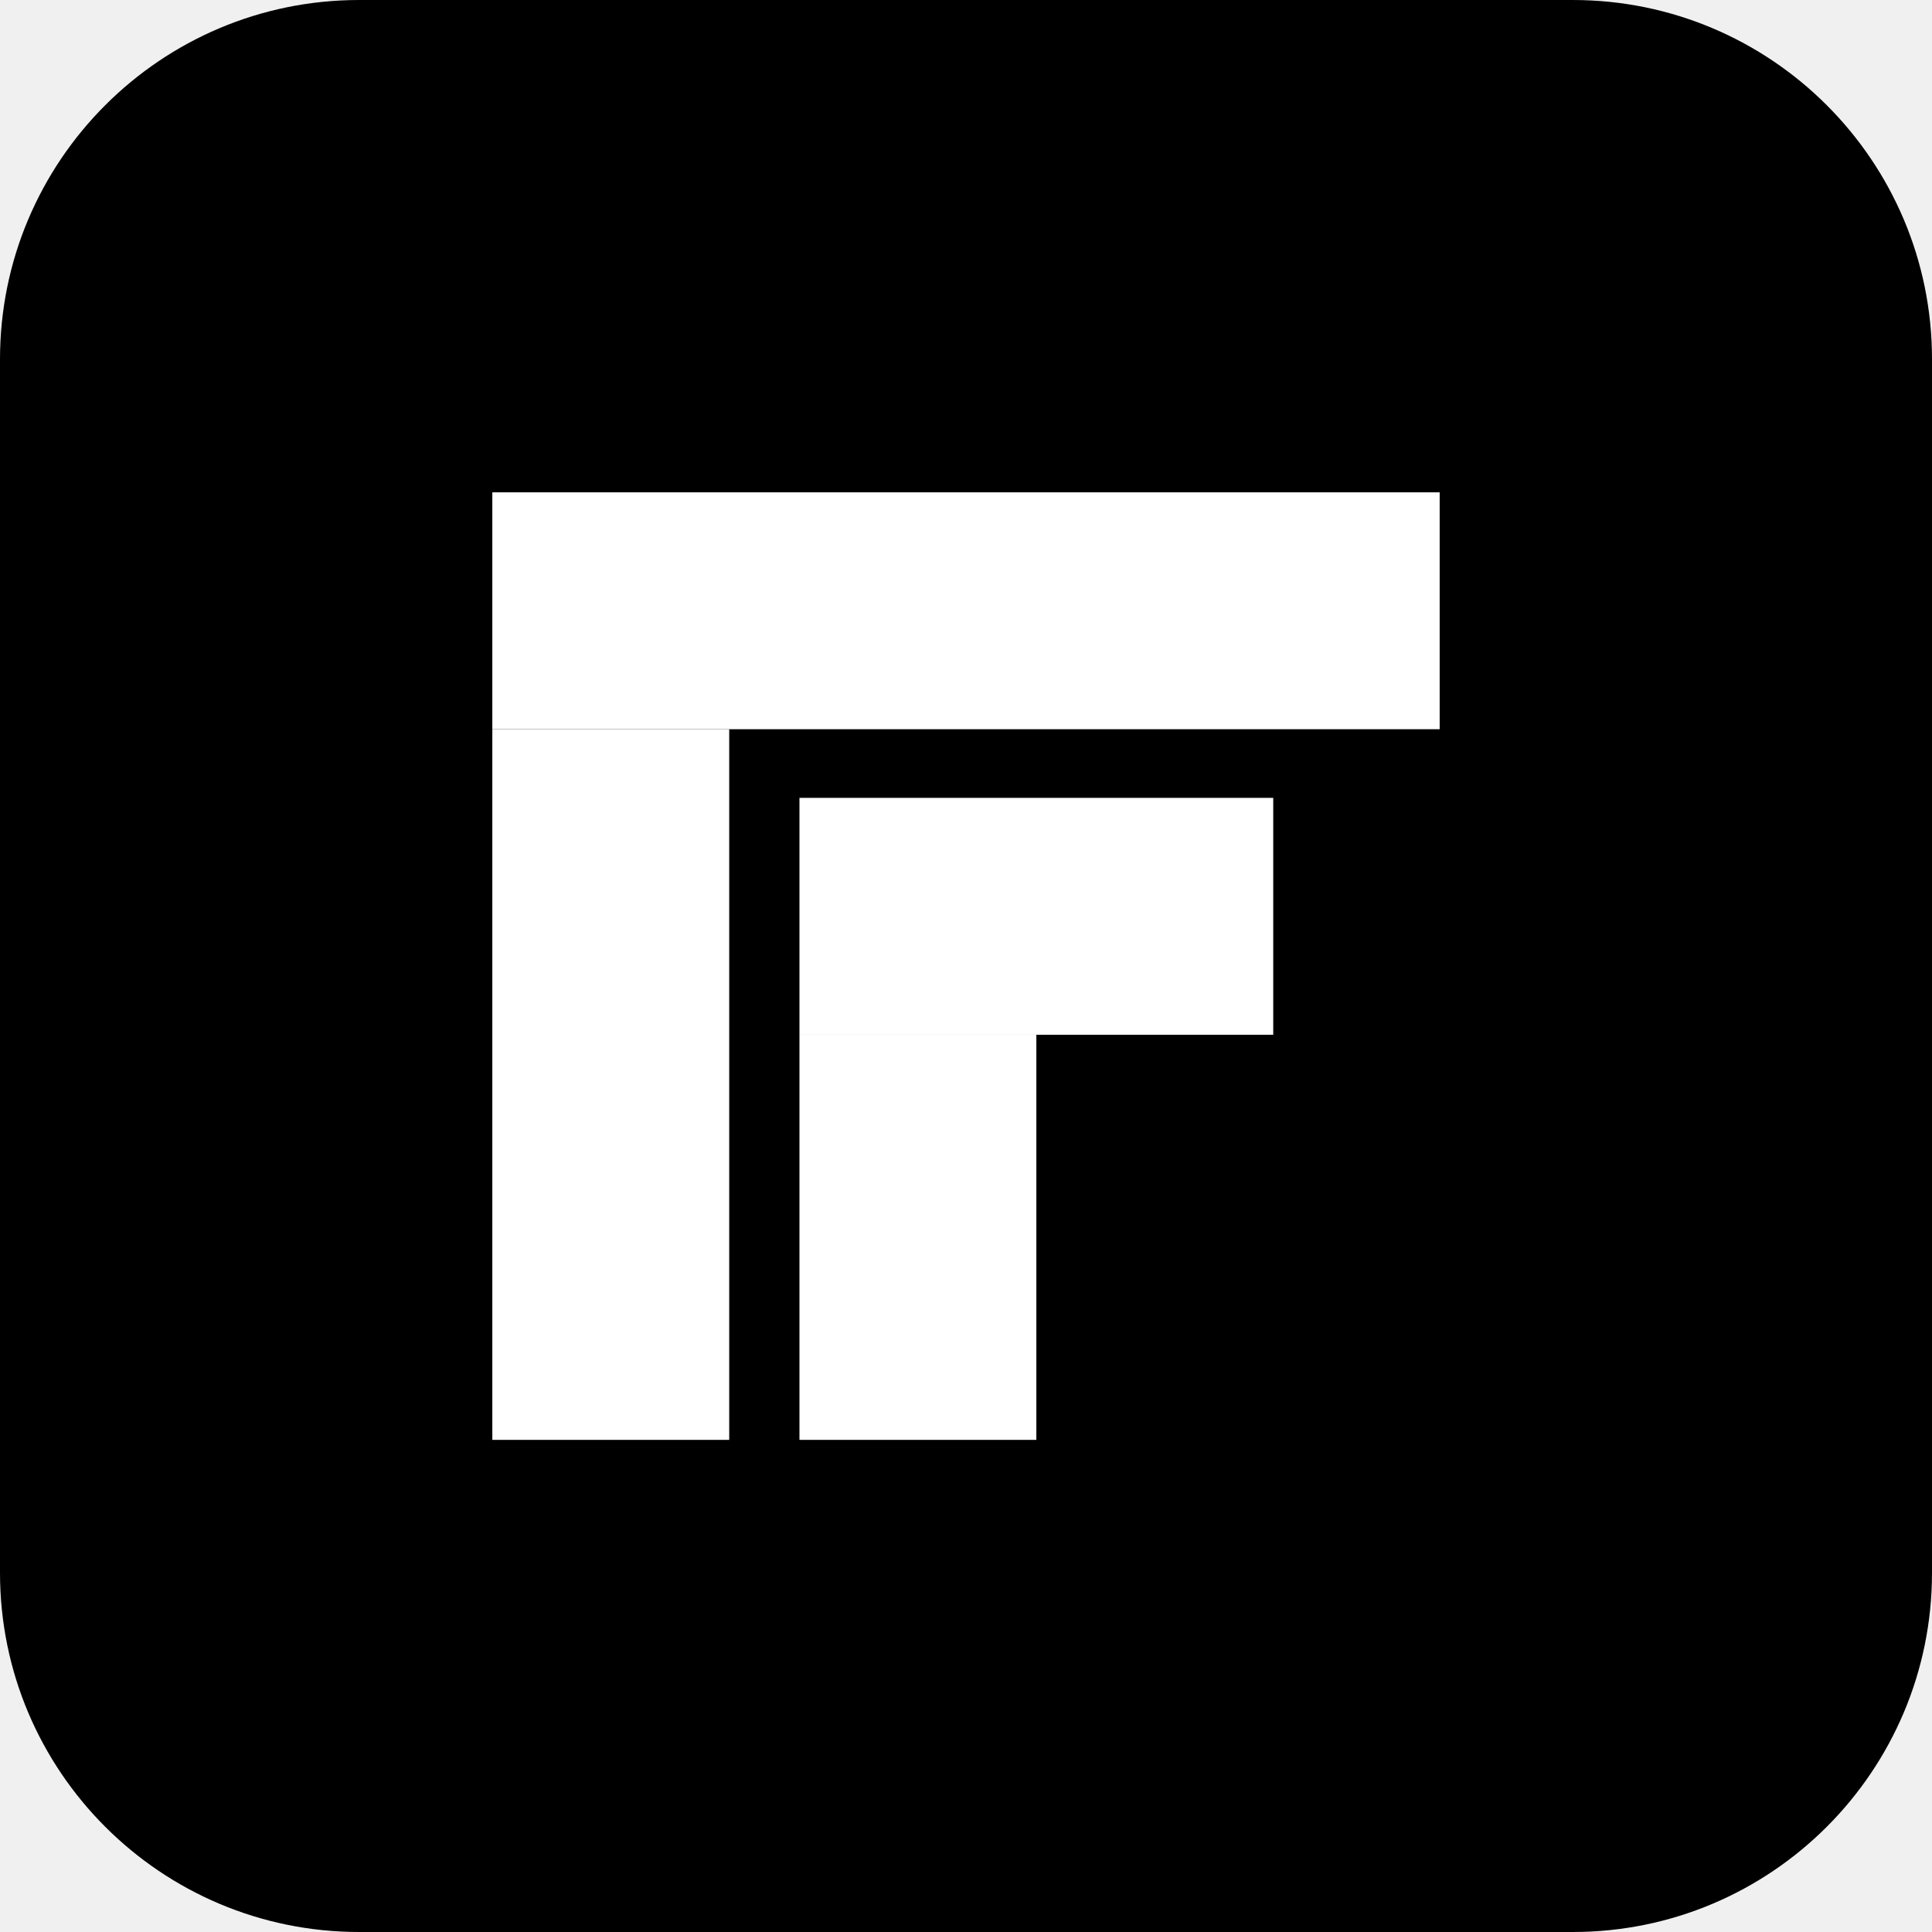
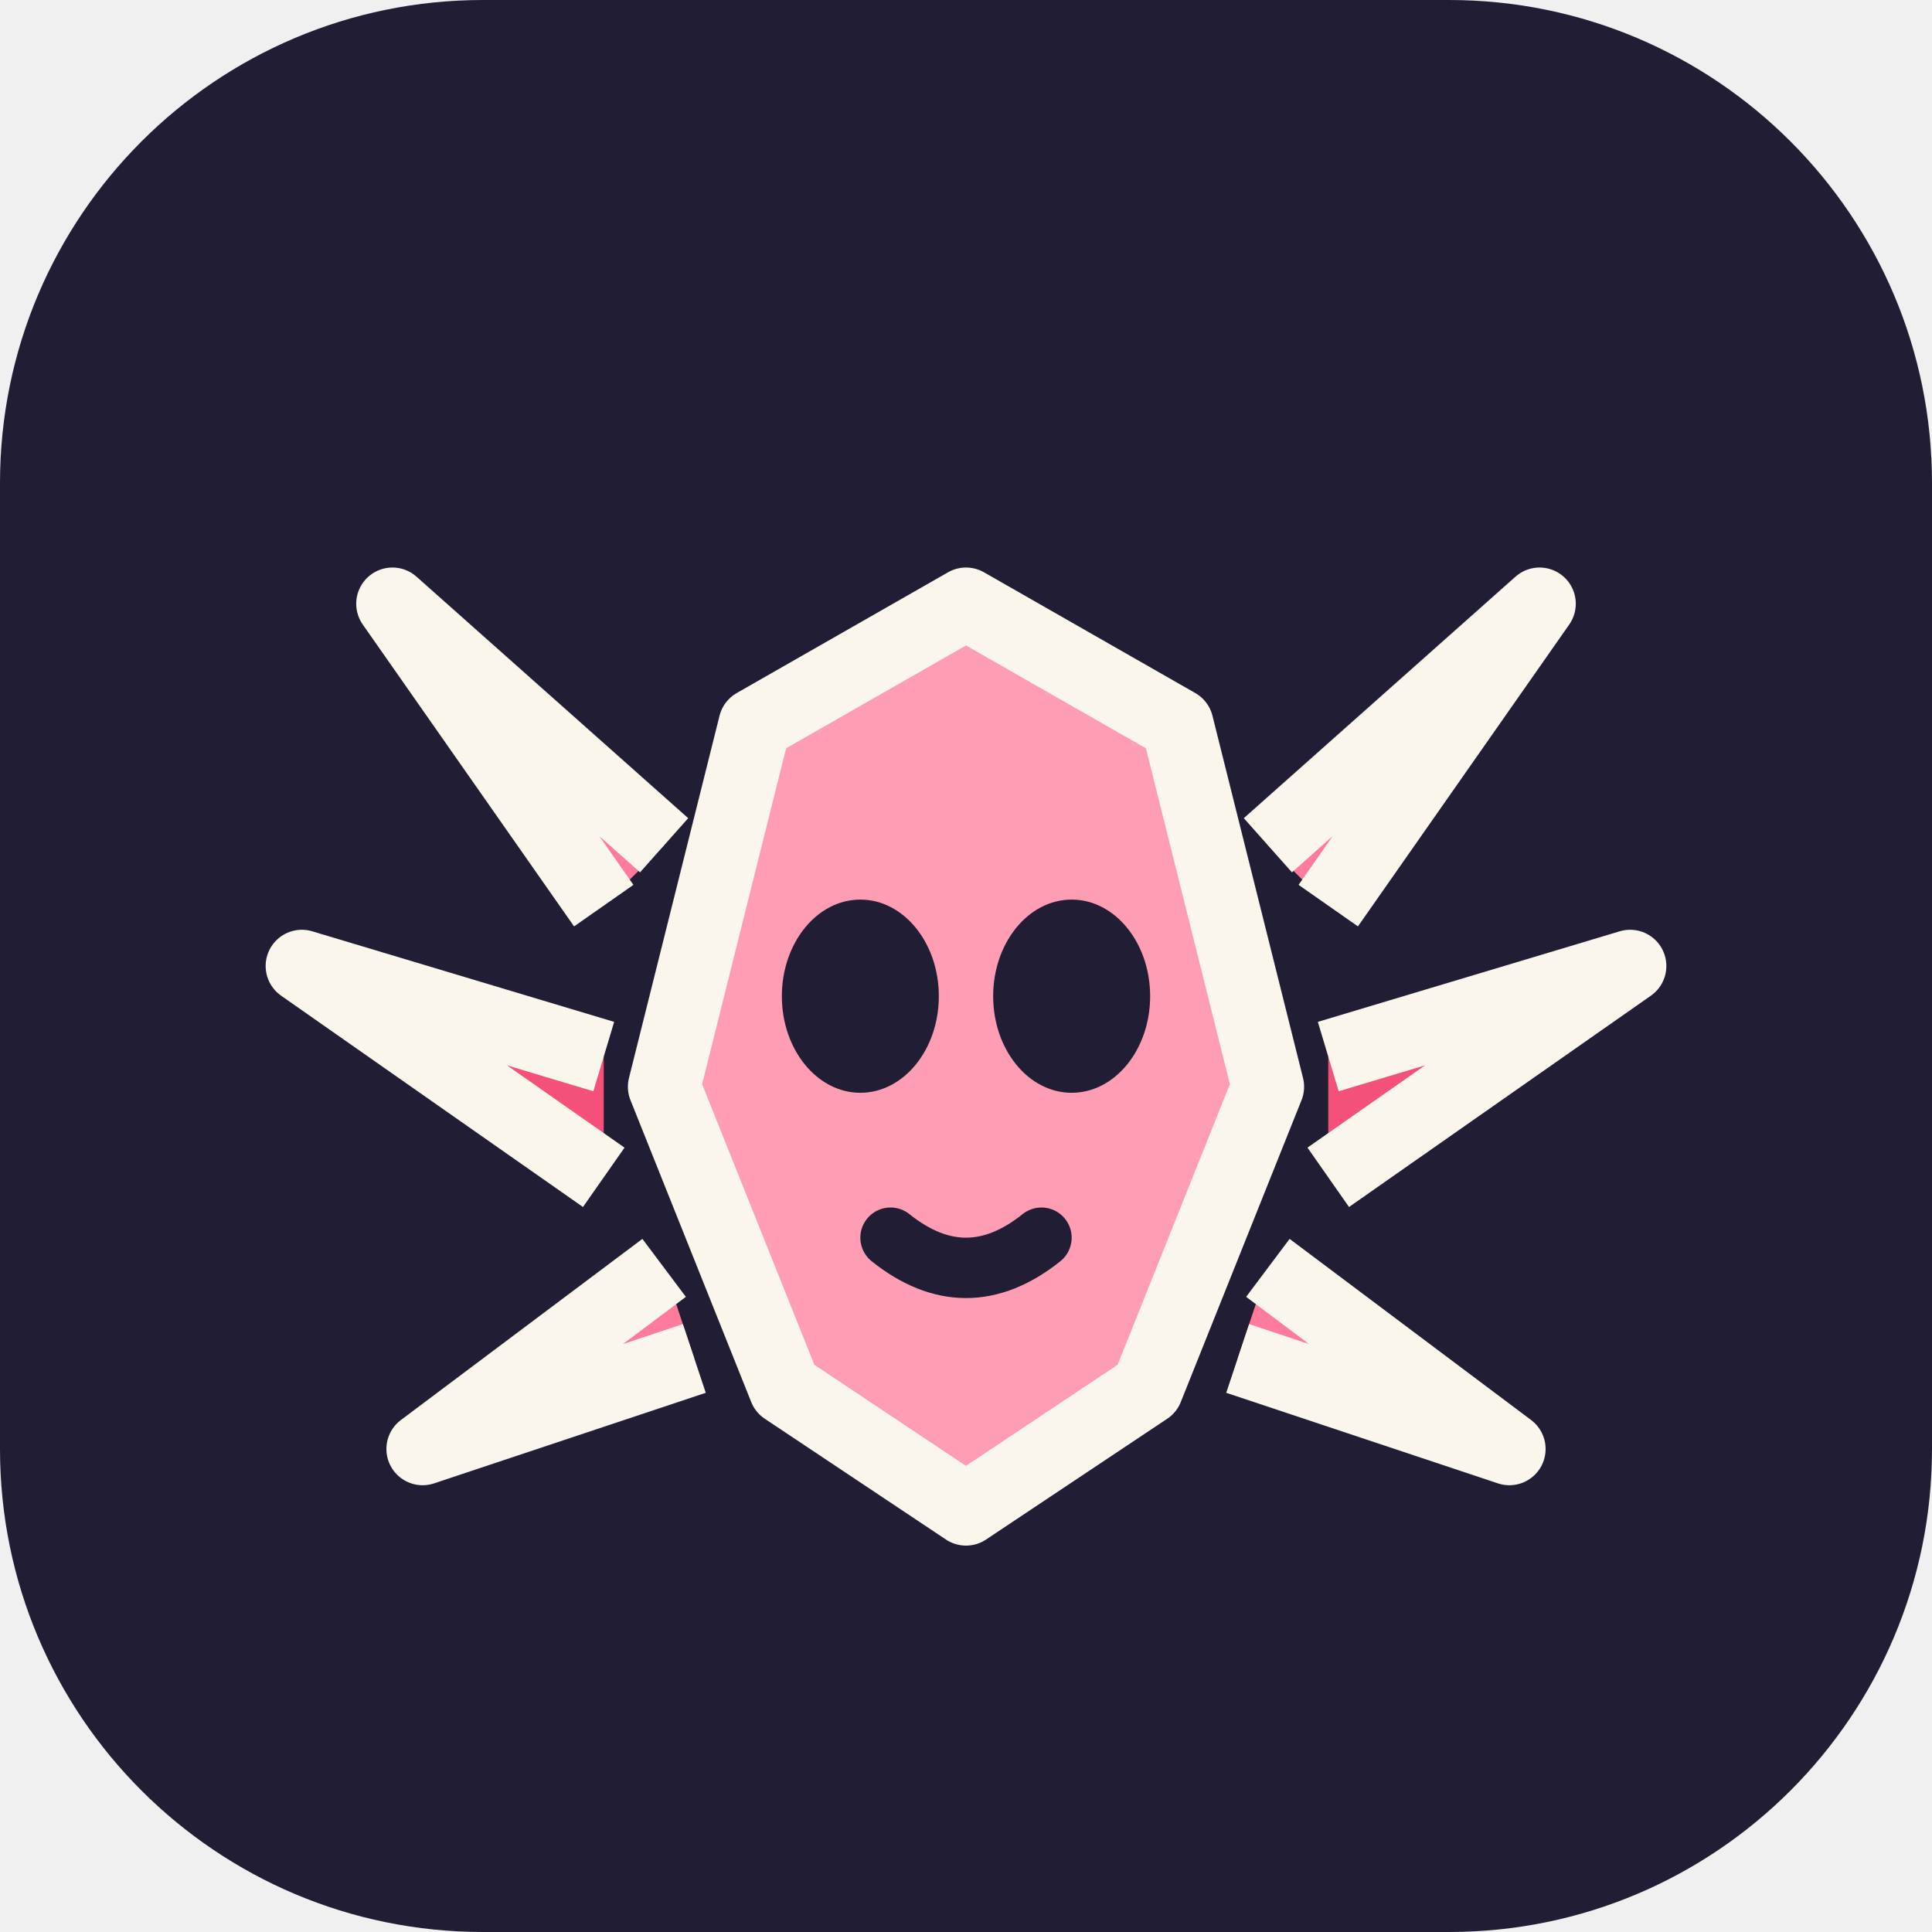
- <svg xmlns="http://www.w3.org/2000/svg" width="512" height="512" viewBox="0 0 96.81 96.81">
-   <rect width="96.81" height="96.81" rx="18" />
-   <g fill="#fff">
-     <rect x="24.67" y="24.67" width="47.47" height="11.87" />
-     <rect x="24.67" y="36.54" width="11.87" height="35.61" />
-     <rect x="40.06" y="39.98" width="23.74" height="11.87" />
-     <rect x="40.06" y="51.85" width="11.87" height="20.3" />
+ <svg xmlns="http://www.w3.org/2000/svg" viewBox="0 0 64 64" role="img" aria-label="Pipnote">
+   <rect width="64" height="64" rx="16" fill="#211d35" />
+   <g stroke="#faf6ec" stroke-width="2.4" stroke-linejoin="round">
+     <path d="M22 28 L13 20 L20 30" fill="#ff7b9c" />
+     <path d="M20 35 L10 32 L20 39" fill="#f4507a" />
+     <path d="M22 42 L14 48 L23 45" fill="#ff7b9c" />
+     <path d="M42 28 L51 20 L44 30" fill="#ff7b9c" />
+     <path d="M44 35 L54 32 L44 39" fill="#f4507a" />
+     <path d="M42 42 L50 48 L41 45" fill="#ff7b9c" />
+     <path d="M22 36 L25 24 L32 20 L39 24 L42 36 L38 46 L32 50 L26 46 Z" fill="#ff9db4" />
+     <ellipse cx="28.5" cy="33" rx="2.6" ry="3.2" fill="#211d35" stroke="none" />
+     <ellipse cx="35.5" cy="33" rx="2.6" ry="3.2" fill="#211d35" stroke="none" />
+     <path d="M29.5 41 Q32 43 34.5 41" fill="none" stroke="#211d35" stroke-width="2" stroke-linecap="round" />
  </g>
</svg>
